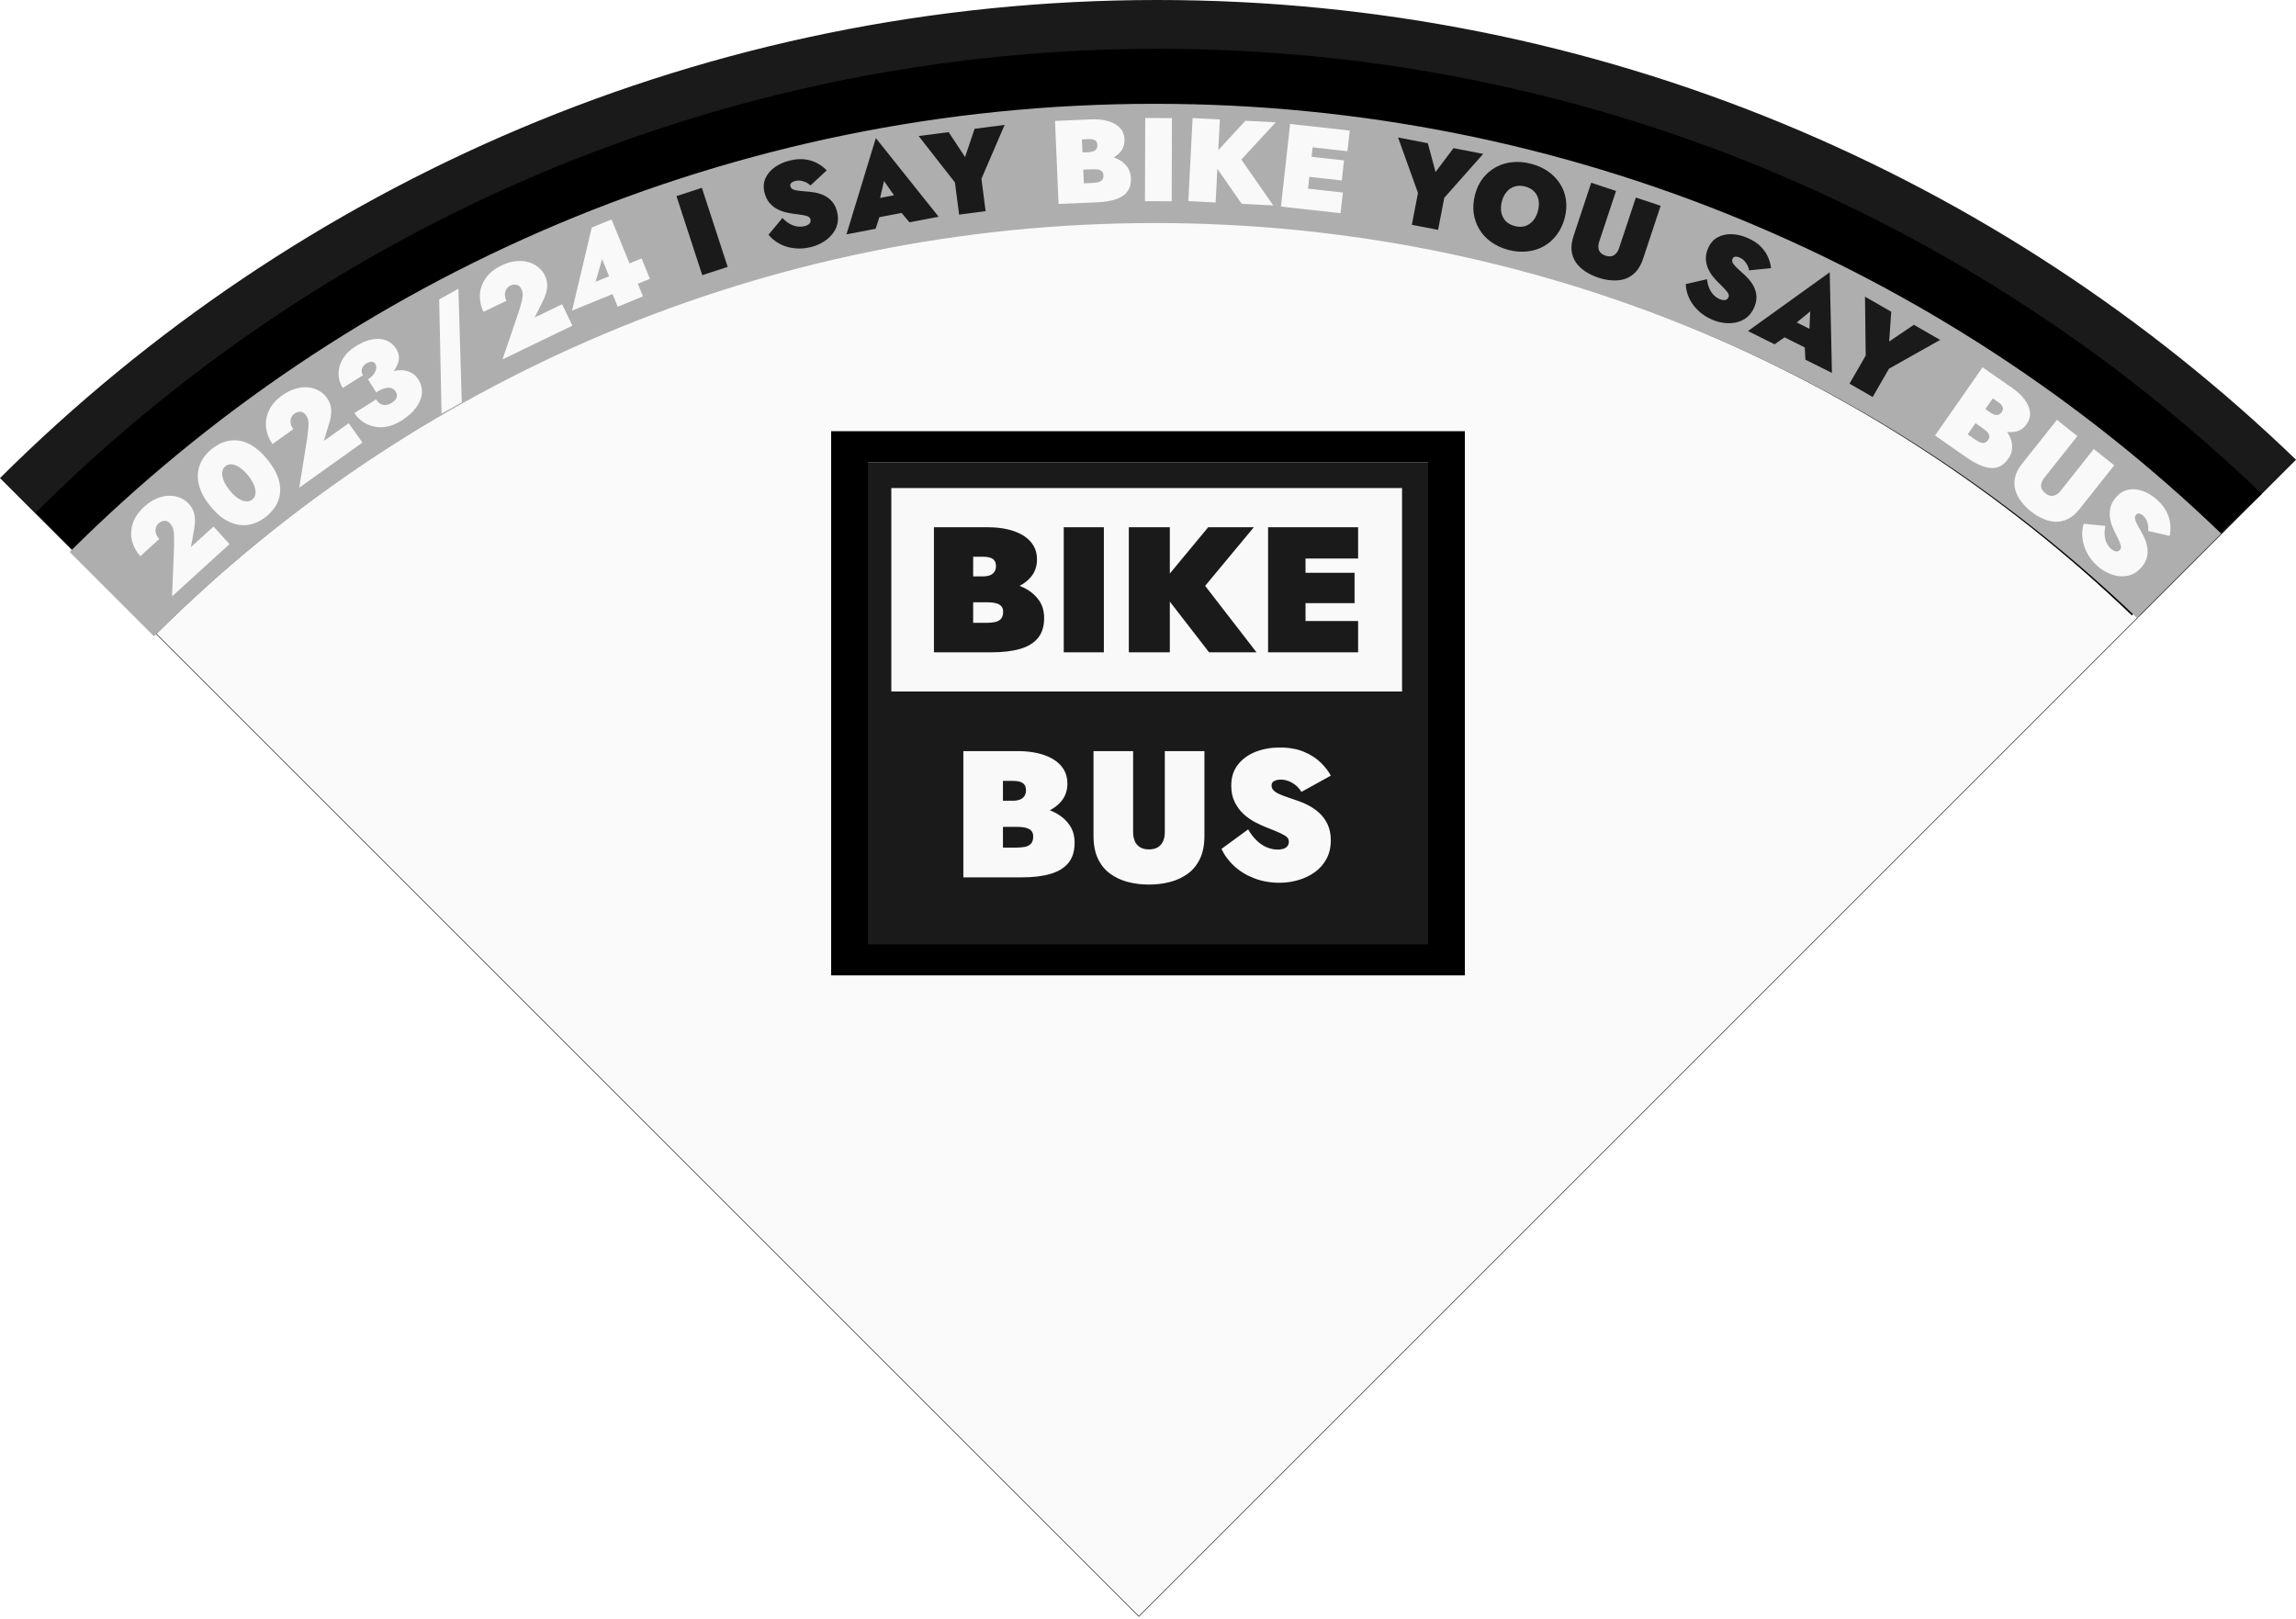
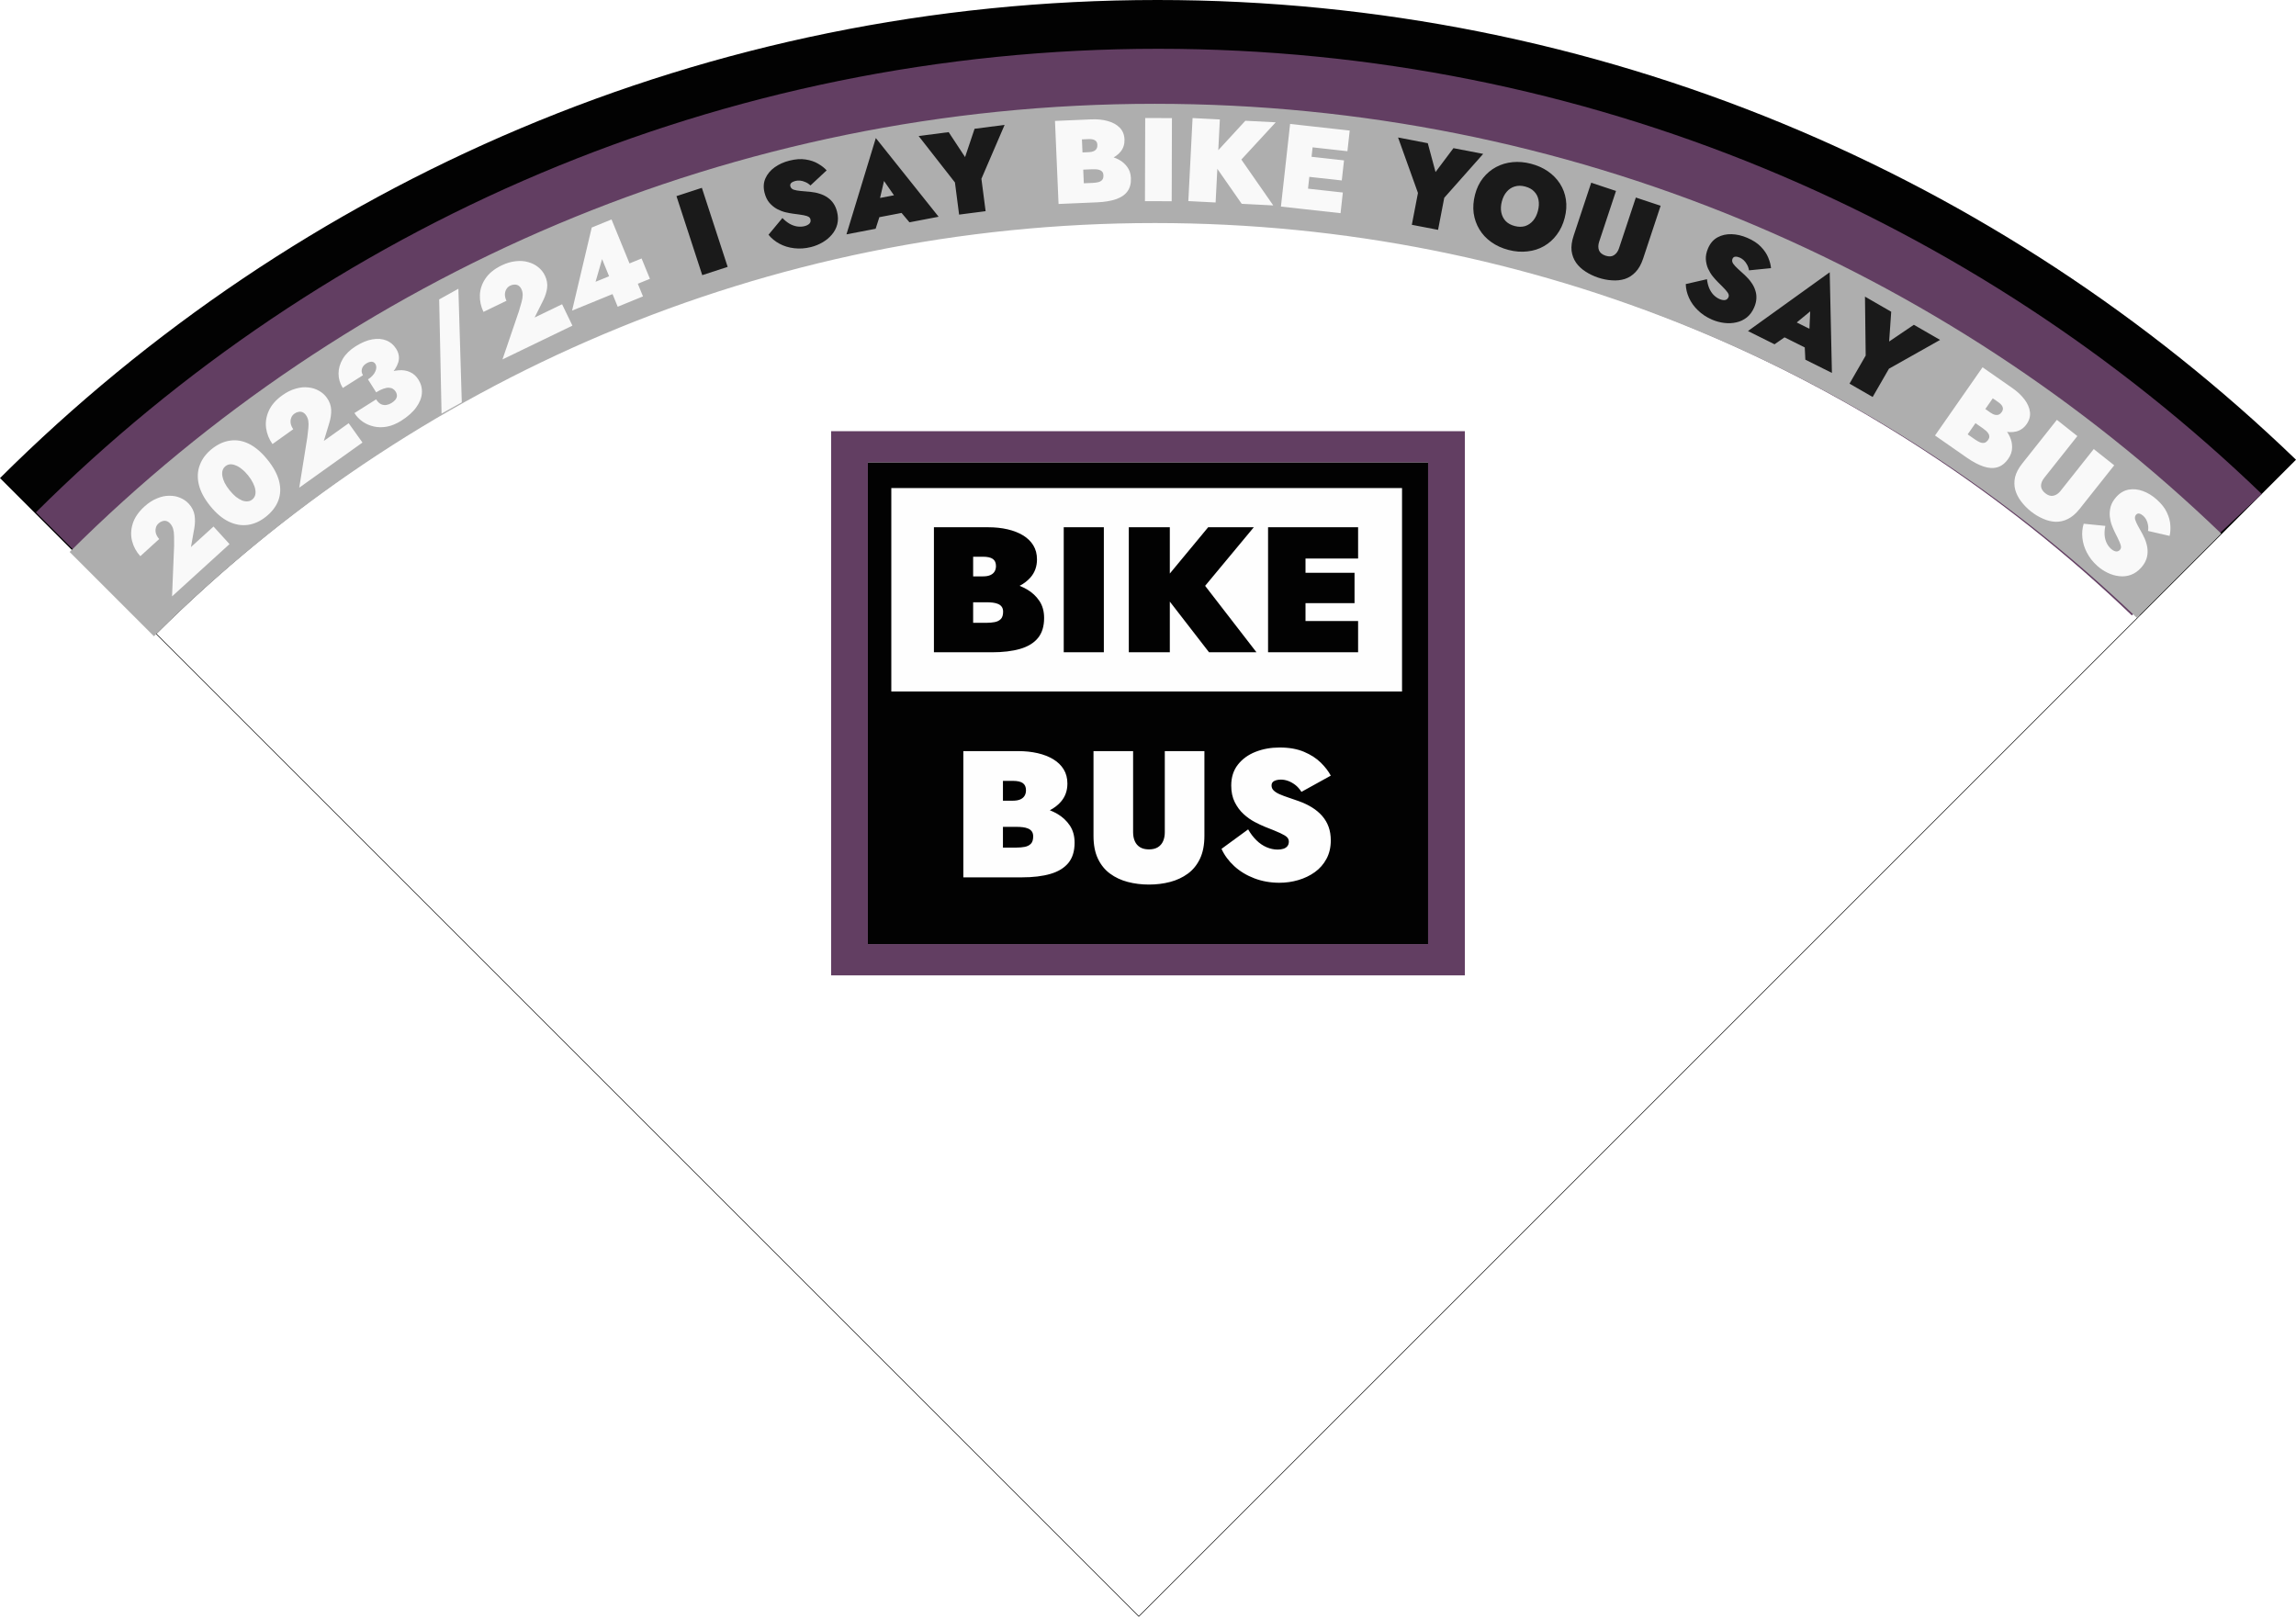
- <svg xmlns="http://www.w3.org/2000/svg" style="isolation:isolate" viewBox="0 0 1024 721.9">
+ <svg xmlns="http://www.w3.org/2000/svg" style="isolation:isolate" viewBox="0 0 1024 722">
  <defs>
-     <mask id="a">
-       <path fill="#E3E3E3" d="M184.472 747.063c302.631-301.004 719.636-487.129 1179.77-487.129 449.013 0 856.956 177.236 1157.627 465.506l-1179.51 1179.51z" />
-     </mask>
+     <clipPath id="a">
+       <path d="M0 0h1024v722H0z" />
+     </clipPath>
  </defs>
-   <path fill="none" d="M184.472 747.063c302.631-301.004 719.636-487.129 1179.77-487.129 449.013 0 856.956 177.236 1157.627 465.506l-1179.51 1179.51z" mask="url(#a)" style="fill:#f9f9f9;fill-opacity:1;stroke:none" transform="scale(.37837)" vector-effect="non-scaling-stroke" />
-   <path fill="#623E62" fill-rule="evenodd" d="M0 563.591C349.863 215.355 832.102 0 1364.242 0c521.019 0 994.201 206.448 1342.134 541.933L1342.359 1905.95Zm184.472 183.472c302.631-301.004 719.636-487.129 1179.77-487.129 449.013 0 856.956 177.236 1157.627 465.506l-1179.51 1179.51z" style="fill:#1a1a1a;stroke:none" transform="scale(.37837)" />
-   <path fill="#81ca9f" d="M2666.003 582.306C2328.667 257.409 1870.115 57.512 1365.242 57.512c-515.994 0-983.604 208.8-1322.876 546.445l138.13 138.13C482.71 444.009 897.649 259.934 1355.242 259.934c449.013 0 856.956 177.236 1157.627 465.506z" style="fill:#000" transform="scale(.37837)" />
-   <path fill="#aeaeae" fill-rule="evenodd" d="m953.054 275.617 37.609-37.61C867.265 119.313 699.616 46.299 515.047 46.299c-188.776 0-359.853 76.381-483.986 199.899l475.707 475.706L68.663 283.798C183.168 169.908 340.948 99.485 515.047 99.485c169.892 0 324.243 67.06 438.007 176.132M506.768 721.903" />
-   <path fill="#81CA9F" d="M979.692 508.294h746.957v641.513H979.692Z" style="fill:#000" transform="scale(.37837)" />
-   <path fill="none" d="M69.798 282.663C184.303 168.773 342.084 98.35 516.182 98.35c169.892 0 324.243 67.06 438.007 176.132L507.903 720.768z" />
-   <path fill="#E3E3E3" fill-rule="evenodd" d="M1022.997 545.217v567.667h660.347V545.217Z" style="fill:#f9f9f9" transform="scale(.37837)" />
-   <path fill="#623E62" fill-rule="evenodd" d="M1022.997 545.217v567.667h660.347V545.217Zm485.385 335.966q16.764.001 28.755 5.104 11.99 5.101 19.736 12.754 7.746 7.654 11.779 15.306l-34.592 19.134q-3.396-5.315-7.534-8.397-4.138-3.083-8.382-4.572-4.245-1.488-8.278-1.488-3.182 0-5.729.745-2.548.744-3.926 2.232-1.38 1.488-1.38 4.038 0 3.402 2.547 5.847t6.897 4.358 10.08 3.827 12.309 4.252q8.913 3.189 15.916 7.547t11.991 10.097a40 40 0 0 1 7.534 12.862q2.547 7.121 2.547 15.838 0 12.329-5.095 21.79-5.092 9.462-13.688 15.627-8.594 6.164-19.417 9.353-10.822 3.189-22.282 3.189-15.917-.001-29.604-5.21-13.689-5.207-23.664-14.348-9.973-9.142-15.066-20.409l31.406-22.961q4.246 7.442 9.764 12.862 5.515 5.422 11.989 8.185 6.473 2.765 13.052 2.765 3.819 0 6.791-.958 2.972-.955 4.669-3.082t1.696-5.315q0-2.976-2.016-5.102t-7.957-4.89q-5.943-2.764-18.039-7.441-5.304-2.124-12.202-5.738-6.896-3.614-13.156-9.355-6.261-5.739-10.401-14.031-4.135-8.289-4.135-19.559 0-14.669 7.851-24.659 7.852-9.992 20.797-15.093 12.946-5.103 28.437-5.104m-219.433 4.254h46.688v95.665q0 5.951 2.015 10.521t6.154 7.122 10.507 2.553q6.366 0 10.504-2.553 4.137-2.551 6.155-7.12 2.014-4.572 2.014-10.525v-95.663h46.689v99.915q0 15.944-5.2 26.893-5.199 10.947-14.324 17.644t-20.902 9.78q-11.779 3.081-24.936 3.082t-24.937-3.082q-11.777-3.083-20.902-9.78t-14.324-17.644q-5.201-10.948-5.201-26.892zm-106.746 35.075v23.385h11.673q5.306 0 8.701-1.485 3.397-1.491 5.094-4.254 1.698-2.765 1.697-6.591 0-5.74-3.713-8.395-3.715-2.659-11.779-2.659zm0 54.21v24.449h15.916q5.305 0 9.762-.85 4.458-.851 7.217-3.614 2.76-2.764 2.758-8.717 0-3.615-1.592-5.846-1.591-2.233-4.35-3.402t-6.259-1.594q-3.502-.426-7.536-.426zm71.651-353.167v147.378h47.289V621.555Zm76.713 0v147.378h48.339v-59.741l46.237 59.74h55.907l-60.529-78.321 57.376-69.058h-53.804l-45.187 54.549v-54.549zm164.144 0v147.378h106.135v-36.846h-62.001v-21.053h57.798v-35.793h-57.798v-16.842h62.001v-36.844zm-347.624 34.738h11.561q7.986 0 11.663 2.632 3.679 2.633 3.679 8.317 0 3.792-1.682 6.527-1.681 2.737-5.043 4.21-3.363 1.474-8.617 1.475h-11.561zm0 53.689h15.764q3.992-.001 7.46.42 3.468.422 6.201 1.581 2.734 1.159 4.309 3.369 1.577 2.209 1.576 5.788-.001 5.896-2.733 8.632-2.731 2.737-7.145 3.58-4.414.841-9.668.841h-15.764zm-11.57 175.455h64.726q12.307 0 22.919 2.443 10.61 2.445 18.463 7.228t12.201 11.905q4.35 7.122 4.351 16.688 0 12.543-7.64 21.367c-3.493 4.035-7.856 7.385-13.048 10.085 3.057 1.226 6.002 2.632 8.805 4.263q9.125 5.317 14.748 13.713 5.625 8.396 5.624 20.301 0 14.883-7.321 23.811-7.321 8.927-21.222 12.969-13.9 4.038-33.636 4.038h-68.97zm-34.667-263.882v147.378h68.307q19.545-.001 33.311-4.002t21.019-12.843q7.249-8.842 7.249-23.58 0-11.791-5.57-20.106t-14.606-13.578c-2.776-1.617-5.692-3.01-8.72-4.224 5.141-2.675 9.462-5.993 12.923-9.989q7.567-8.737 7.568-21.159 0-9.475-4.31-16.528-4.309-7.054-12.086-11.789-7.776-4.737-18.284-7.158-10.509-2.422-22.699-2.422zm-50.234-46.194h602.009v239.765h-602.009z" style="fill:#1a1a1a" transform="scale(.37837)" />
-   <g style="fill:#f9f9f9">
-     <path d="m202.807 703.017 67.728-61.613-18.842-20.712-26.615 24.212 3.91-21.916q1.485-8.353.343-15.642-1.236-7.392-6.7-13.399-4.24-4.66-10.268-7.125-5.924-2.56-12.968-2.397-7.035-.036-14.52 3.178-7.477 3.016-14.623 9.517-10.563 9.61-13.846 20.356-3.273 10.548-.67 20.483 2.602 9.934 9.668 17.701l22.265-20.255q-2.638-2.9-3.77-6.223-1.027-3.419-.284-6.555.649-3.24 3.238-5.595 1.967-1.79 3.879-2.393 1.92-.801 3.7-.717t3.325.95 2.77 2.212q2.543 2.796 3.562 6.412t1.086 8.475q.077 4.662.07 11.103zm67.846-125.027q-3.693-4.576-5.832-8.787-2.118-4.407-2.724-8.056-.585-3.846.32-6.736.906-2.89 3.303-4.824 2.397-1.935 5.413-2.21t6.543 1.196q3.547 1.275 7.3 4.363 3.773 2.892 7.466 7.468 3.693 4.575 5.81 8.983 2.14 4.21 2.725 8.056.606 3.649-.3 6.539t-3.302 4.824-5.413 2.21-6.564-1q-3.526-1.47-7.3-4.362-3.752-3.089-7.445-7.665m-22.878 18.464q10.552 13.074 21.923 18.469t22.69 3.815q11.23-1.688 21.254-9.777 10.567-8.53 14.479-19.063 3.933-10.731.841-22.809-3.09-12.077-13.642-25.15-10.552-13.074-21.705-18.645t-22.384-3.882q-11.21 1.491-21.778 10.02-10.022 8.09-13.955 18.82-4.021 10.622-1.148 22.876 2.874 12.253 13.425 25.326m104.968-21.561 74.522-53.195-16.268-22.79-29.284 20.905 6.467-21.302q2.46-8.12 2.186-15.493-.356-7.486-5.073-14.095-3.66-5.128-9.356-8.287-5.58-3.24-12.595-3.91-6.981-.865-14.794 1.444-7.78 2.113-15.642 7.726-11.623 8.296-16.15 18.58-4.496 10.09-3.083 20.261 1.413 10.172 7.513 18.718l24.499-17.487q-2.278-3.19-3.009-6.625-.617-3.515.49-6.542 1.027-3.14 3.875-5.174 2.166-1.546 4.135-1.92 2.002-.568 3.76-.275 1.757.294 3.189 1.336t2.489 2.523q2.196 3.077 2.78 6.787.586 3.711.08 8.545-.474 4.638-1.24 11.033zm87.67-117.139q11.011-6.948 18.74-14.638 7.772-7.884 10.305-15.938 2.458-8.173-2.547-16.106-4.258-6.749-11.409-9.686-7.15-2.938-16.434-1.384-9.283 1.553-19.94 8.276-10.063 6.35-15.132 14.846-4.95 8.42-4.942 17.354t5.014 16.867l23.799-15.016q-2.316-3.67-1.25-7.49 1.068-3.818 5.093-6.358 2.605-1.643 4.593-1.904 2.03-.454 3.607.207 1.576.662 2.547 2.2 1.12 1.777 1.1 4.107t-1.21 4.902q-1.073 2.498-3.348 4.927-2.157 2.353-5.235 4.296zm32.44 38.297q11.84-7.47 17.8-15.866 6.078-8.47 6.636-16.768.602-8.49-4.03-15.832-4.033-6.393-9.95-8.95-5.874-2.75-13.425-2.125-7.433.552-16.07 4.18-8.592 3.435-18.182 9.486l7.769 12.314q4.855-3.063 8.574-4.251 3.764-1.382 6.555-1.156 2.716.107 4.665 1.36 1.875 1.135 2.996 2.91 1.867 2.96 1.685 5.559-.256 2.479-2.058 4.609-1.757 1.936-4.48 3.655-2.605 1.643-5.883 2.221-3.158.503-6.385-.937-3.108-1.516-5.723-5.66l-25.574 16.137q3.735 5.92 9.689 10.109 5.879 4.07 13.217 5.731t15.494.157q8.274-1.579 16.68-6.883m44.822-143.073 2.794 134.618 23.857-13.27-4.017-133.94zm74.613 70.721 82.444-39.828-12.179-25.212-32.398 15.65 9.977-19.9q3.798-7.588 4.774-14.9.915-7.44-2.617-14.75-2.74-5.673-7.82-9.75-4.952-4.138-11.752-5.983-6.735-2.033-14.825-1.08-8.025.768-16.724 4.97-12.858 6.212-19.06 15.582-6.136 9.184-6.463 19.448-.328 10.265 4.24 19.72l27.102-13.094q-1.705-3.53-1.845-7.038-.014-3.57 1.59-6.365 1.542-2.922 4.694-4.444 2.395-1.157 4.4-1.193 2.069-.222 3.751.364 1.683.587 2.918 1.856t2.027 2.908q1.644 3.404 1.593 7.16-.052 3.756-1.368 8.434-1.25 4.492-3.088 10.666zm82.038-57.522 91.75-37.508-9.802-23.974-18.53 7.576-.35 5.436-35.378 14.463 7.675-26.732 12.397 30.324-3.305 3.015 9.324 22.807 29.806-12.185-37.085-90.712-23.326 9.536z" style="font-size:140px;line-height:1.25;fill:#f9f9f9;stroke-width:1.447" transform="scale(.37837)" />
-   </g>
-   <g style="fill:#1a1a1a">
-     <path d="m797.369 231.199 30.4 93.165 29.946-9.771-30.4-93.166zm124.898 25.789-16.4 19.723q5.072 6.375 12.923 10.605 7.85 4.23 17.36 5.3 9.68 1.172 19.861-1.393 7.331-1.847 13.742-5.627 6.41-3.78 10.85-9.085 4.574-5.34 6.328-12.134 1.719-6.93-.264-14.804-1.402-5.566-4.16-9.635-2.792-4.206-6.973-7.05-4.046-2.88-9.21-4.466-5.198-1.723-11.413-2.323-6.08-.634-11.071-.965-5.026-.466-8.322-1.513-3.194-1.217-3.912-4.068-.581-2.308 1.046-3.873 1.763-1.599 4.885-2.385 2.58-.65 5.534-.383 2.955.266 6.047 1.653 3.194 1.216 6.221 4.063l19.051-17.792q-3.81-4.238-10.065-7.86-6.118-3.656-14.677-4.965-8.423-1.343-19.148 1.358-9.91 2.496-17.371 7.84-7.46 5.345-10.877 12.99-3.416 7.647-1.056 17.014 1.812 7.195 5.725 11.84 4.05 4.611 8.91 7.285 4.996 2.64 9.921 3.853 5.062 1.18 8.798 1.682 8.49 1.038 12.736 1.845t5.81 1.857q1.7 1.016 2.178 2.917.787 3.122-1.28 5.23-2.103 1.974-5.632 2.863-4.209 1.06-8.862.355-4.517-.739-8.902-3.243-4.419-2.641-8.33-6.709m102.271 1.324 50.88-9.721-4.151-21.727-50.88 9.72zm17.493-44.962 16.897 24.28-.565 8.233 13.643 16.208 34.379-6.568-74.022-92.758-34.614 113.512 34.379-6.568 6.799-21.11-3.651-6.43zm106.738-61.54-11.21 33.355-19.336-29.4-35.404 4.584 42.803 54.737 4.908 37.903 31.239-4.045-4.944-38.181 27.348-63.538z" style="font-weight:900;font-size:140px;line-height:1.25;font-family:Jost;-inkscape-font-specification:&quot;Jost, Heavy&quot;;fill:#1a1a1a;stroke-width:1.447" transform="scale(.37837)" />
-   </g>
-   <g style="fill:#f9f9f9">
-     <path d="m1268.398 192.63 20.002-.858q10.91-.467 19.316-3.77 8.54-3.449 13.33-9.4 4.784-6.09 4.43-14.342-.36-8.393-5.635-13.772t-14.067-7.804q-8.652-2.432-19.562-1.965l-42.661 1.829 4.196 97.91 45.458-1.948q13.009-.558 21.986-3.605 9.118-3.053 13.622-9.132 4.644-6.084 4.224-15.875-.336-7.833-4.346-13.126-3.877-5.44-10.04-8.678-6.165-3.24-13.504-4.466-7.206-1.373-14.34-1.067l-22.798.977.719 16.785 18.603-.798q2.657-.114 4.907.07 2.39.178 4.245.94 1.848.62 2.893 2.117 1.179 1.351 1.28 3.729.168 3.916-1.572 5.813t-4.654 2.581q-2.913.686-6.41.836l-10.49.45-2.218-51.753 7.693-.33q5.315-.228 7.77 1.489 2.59 1.57 2.752 5.347.108 2.517-.933 4.384-1.041 1.866-3.237 2.941t-5.693 1.225l-15.805.677zm81.503-53.505-.294 98 31.5.094.294-98zm55.826.052-4.998 97.873 32.158 1.642 4.998-97.873zm62.22 3.178-41.262 44.854 36.962 53.054 37.192 1.899-37.612-54.069 40.512-43.91zm63.088 103.5 49.119 5.445 2.7-24.35-49.12-5.446zm8.099-73.052 49.119 5.445 2.7-24.35-49.12-5.446zm-3.857 34.786 46.336 5.137 2.623-23.655-46.336-5.137zm-14.594-61.482-10.799 97.403 29.221 3.24 10.799-97.404z" style="font-size:140px;line-height:1.25;fill:#f9f9f9;stroke-width:1.447" transform="scale(.37837)" />
-   </g>
-   <g style="fill:#1a1a1a">
-     <path d="m1713.234 174.647-21.108 28.155-9.136-33.982-35.055-6.755 23.47 65.402-7.232 37.53 30.93 5.96 7.285-37.805 45.901-51.75zm57.009 62.979q1.828-7.047 5.738-11.53 3.945-4.617 9.426-6.233 5.517-1.751 12.157-.03 7.047 1.828 10.881 6.004 4.006 4.076 5.074 9.994 1.104 5.782-.723 12.829-1.792 6.911-5.737 11.529-3.946 4.617-9.462 6.369-5.481 1.616-12.121-.106t-10.646-5.798q-3.97-4.211-5.174-10.164t.587-12.864m-31.575-8.188q-2.952 11.384-1.617 21.854 1.505 10.37 6.76 19.108 5.254 8.74 13.927 14.893 8.774 6.325 20.428 9.347t22.26 1.722q10.707-1.128 19.546-6.213 8.839-5.084 15.058-13.45 6.39-8.468 9.342-19.851 2.952-11.384 1.411-21.618t-7-18.737q-5.462-8.503-14.17-14.521t-20.091-8.97q-11.113-2.882-21.648-1.854t-19.44 5.807-15.36 12.939-9.406 19.544m136.935-14.036-20.714 62.455q-3.305 9.966-2.408 17.934 1.075 7.878 5.378 14.026 4.348 6.014 11.04 10.298 6.78 4.462 15.018 7.194 8.239 2.733 16.209 3.163 8.058.608 15.138-1.616 7.124-2.357 12.561-8.077 5.614-5.808 8.92-15.774l20.713-62.454-29.234-9.696-19.832 59.797q-1.851 5.58-5.965 8.199-3.936 2.53-9.916.546t-7.757-6.408q-1.6-4.513.25-10.094l19.833-59.797zm136.452 113.735-25.001 5.736q.165 8.144 3.842 16.269t10.59 14.743q6.985 6.801 16.636 10.937 6.949 2.978 14.339 3.86 7.39.883 14.136-.643 6.875-1.471 12.39-5.81 5.57-4.467 8.768-11.93 2.261-5.276 2.537-10.184.33-5.037-1.268-9.835-1.471-4.743-4.615-9.136-3.088-4.523-7.666-8.769-4.448-4.191-8.217-7.482-3.713-3.419-5.699-6.25-1.801-2.904-.643-5.606.937-2.188 3.18-2.445 2.371-.203 5.33 1.066 2.446 1.047 4.634 3.051 2.187 2.004 3.805 4.982 1.801 2.904 2.482 7.004l25.938-2.593q-.46-5.68-3.236-12.353-2.647-6.618-8.658-12.85-5.883-6.176-16.049-10.533-9.394-4.025-18.567-4.3-9.173-.276-16.526 3.731-7.353 4.008-11.158 12.887-2.923 6.82-2.629 12.886.423 6.122 2.666 11.195 2.372 5.13 5.552 9.082 3.31 4.007 5.975 6.672 6.121 5.975 9.007 9.192 2.887 3.217 3.493 5 .736 1.838-.036 3.64-1.268 2.96-4.191 3.382-2.868.294-6.213-1.14-3.99-1.71-7.262-5.091-3.143-3.328-5.11-7.979-1.912-4.779-2.556-10.386m80.513 63.077 46.35 23.128 9.876-19.793-46.35-23.128zm41.177-25.14-1.29 29.553-5.443 6.202 1.02 21.162 31.317 15.626-2.602-118.643-96.362 69.263 31.318 15.627 18.209-12.662.995-7.326zm122.188 15.795-29.141 19.725 2.455-35.104-30.932-17.825.84 69.48-19.082 33.116 27.292 15.728 19.223-33.358 60.276-33.937z" style="font-weight:900;font-size:140px;line-height:1.25;font-family:Jost;-inkscape-font-specification:&quot;Jost, Heavy&quot;;fill:#1a1a1a;stroke-width:1.447" transform="scale(.37837)" />
-   </g>
-   <g style="fill:#f9f9f9">
-     <path d="m2326.3 487.871 16.425 11.448q8.958 6.244 17.646 8.715 8.881 2.437 16.298.61 7.497-1.942 12.22-8.718 4.804-6.892 3.871-14.368-.932-7.476-6.452-14.736-5.405-7.18-14.364-13.425l-35.03-24.416-56.038 80.397 37.328 26.018q10.681 7.445 19.668 10.466 9.1 3.101 16.368 1 7.382-2.023 12.986-10.062 4.483-6.432 4.504-13.073.216-6.675-2.721-12.989t-8.03-11.74q-4.896-5.46-10.754-9.544l-18.72-13.048-9.607 13.782 15.275 10.647q2.182 1.521 3.86 3.032 1.792 1.59 2.805 3.32 1.093 1.615 1.016 3.439.119 1.789-1.242 3.741-2.242 3.216-4.776 3.669t-5.266-.77-5.603-3.223l-8.614-6.004 29.62-42.496 6.317 4.403q4.364 3.042 5.276 5.897 1.107 2.819-1.055 5.92-1.44 2.067-3.4 2.92t-4.358.376-5.27-2.479l-12.978-9.046zm98.23 7.047-40.89 51.552q-6.526 8.226-8.418 16.018-1.694 7.769.238 15.02 2.02 7.14 6.834 13.461 4.837 6.518 11.638 11.912 6.8 5.394 14.138 8.534 7.36 3.336 14.774 3.677 7.5.231 14.57-3.275 7.266-3.528 13.791-11.755l40.89-51.552-24.13-19.14-39.15 49.358q-3.654 4.607-8.417 5.655-4.565 1.024-9.5-2.89-4.937-3.916-5.088-8.682.045-4.788 3.7-9.395l39.15-49.358zm57.122 125.035-25.523-2.552q-2.445 7.77-1.557 16.643t5.324 17.354q4.446 8.676 12.27 15.68 5.633 5.041 12.354 8.238t13.6 3.907q6.985.803 13.597-1.546 6.706-2.454 12.12-8.504 3.83-4.277 5.658-8.84 1.923-4.667 1.94-9.725.122-4.964-1.453-10.131-1.481-5.272-4.462-10.758-2.877-5.393-5.396-9.715-2.427-4.427-3.404-7.744-.779-3.327 1.182-5.518 1.587-1.774 3.795-1.3 2.311.565 4.71 2.713 1.983 1.774 3.415 4.371 1.433 2.598 2.015 5.937.779 3.327.114 7.43l25.407 5.83q1.38-5.53.881-12.74-.394-7.116-4.1-14.942-3.6-7.732-11.841-15.108-7.616-6.816-16.22-10.008t-16.852-1.744-14.69 8.646q-4.95 5.529-6.609 11.371-1.555 5.936-1.05 11.46.608 5.618 2.359 10.38 1.855 4.854 3.53 8.231 3.891 7.617 5.598 11.588t1.713 5.854q.11 1.977-1.198 3.437-2.148 2.4-5.052 1.866-2.812-.637-5.524-3.065-3.234-2.894-5.254-7.145-1.916-4.157-2.294-9.193-.284-5.14.897-10.658" style="font-size:140px;line-height:1.25;fill:#f9f9f9;stroke-width:1.447" transform="scale(.37837)" />
+   <g clip-path="url(#a)">
+     <path fill="#020202" fill-rule="evenodd" d="M0 213.244C132.376 81.483 314.839 0 516.182 0 713.318 0 892.354 78.113 1024 205.049L507.903 721.146zm69.798 69.419C184.303 168.773 342.084 98.35 516.182 98.35c169.892 0 324.243 67.06 438.007 176.132L507.903 720.768z" />
+     <path fill="#623E62" d="M1008.724 220.325C881.088 97.395 707.587 21.761 516.561 21.761c-195.235 0-372.162 79.002-500.531 206.756l52.264 52.263C182.641 167.998 339.64 98.35 512.777 98.35c169.891 0 324.243 67.06 438.007 176.132z" />
+     <path fill="#AEAEAE" fill-rule="evenodd" d="m953.054 275.617 37.609-37.609C867.265 119.312 699.616 46.298 515.047 46.298c-188.776 0-359.853 76.381-483.986 199.899l475.707 475.706L68.663 283.798C183.168 169.909 340.948 99.485 515.047 99.485c169.892 0 324.243 67.06 438.007 176.132" />
+     <path fill="#623E62" d="M370.682 192.321h282.623v242.727H370.682z" />
+     <path fill="none" d="M69.798 282.663C184.303 168.773 342.084 98.35 516.182 98.35c169.892 0 324.243 67.06 438.007 176.132L507.903 720.768z" />
+     <path fill="#FEFEFE" fill-rule="evenodd" d="M387.067 206.291v214.786H636.92V206.291z" />
+     <path fill="#020202" fill-rule="evenodd" d="M387.067 206.291v214.786H636.92V206.291zM570.72 333.409q6.343.001 10.88 1.932 4.537 1.93 7.467 4.825 2.931 2.896 4.457 5.792l-13.088 7.239q-1.285-2.011-2.851-3.177t-3.171-1.73-3.132-.563q-1.204 0-2.168.282t-1.486.845-.522 1.527q0 1.288.964 2.213t2.61 1.649 3.814 1.448 4.657 1.608q3.372 1.207 6.022 2.856t4.537 3.82a15.1 15.1 0 0 1 2.851 4.867q.963 2.694.963 5.992 0 4.665-1.928 8.245-1.926 3.58-5.179 5.913-3.251 2.332-7.346 3.539-4.095 1.206-8.431 1.206-6.023 0-11.201-1.971-5.18-1.97-8.954-5.429-3.773-3.459-5.7-7.722l11.883-8.688q1.606 2.816 3.694 4.867t4.536 3.097 4.939 1.046q1.445 0 2.569-.362 1.125-.362 1.767-1.167.641-.804.641-2.011 0-1.126-.762-1.93-.763-.805-3.011-1.85-2.249-1.046-6.825-2.816-2.007-.803-4.617-2.171t-4.978-3.539q-2.369-2.172-3.935-5.309t-1.565-7.401q0-5.55 2.971-9.33t7.869-5.71 10.759-1.932m-83.026 1.61h17.665v36.196q0 2.252.763 3.981t2.328 2.695q1.566.965 3.976.966 2.408 0 3.974-.966 1.565-.965 2.329-2.694.762-1.73.762-3.982v-36.196h17.665v37.804q0 6.033-1.967 10.176t-5.42 6.676-7.908 3.7-9.435 1.166-9.436-1.166-7.908-3.7-5.42-6.676-1.968-10.175zm-40.389 13.271v8.848h4.417q2.007 0 3.292-.562 1.285-.564 1.927-1.609.643-1.046.642-2.494 0-2.172-1.404-3.176-1.406-1.006-4.457-1.006zm0 20.511v9.251h6.022q2.007 0 3.694-.322t2.73-1.367q1.045-1.046 1.044-3.298 0-1.368-.602-2.212t-1.646-1.287-2.368-.603q-1.325-.162-2.852-.162zm27.11-133.626v55.763h17.893v-55.763zm29.026 0v55.763h18.29v-22.604l17.494 22.604h21.154l-22.902-29.634 21.709-26.13h-20.358l-17.097 20.64v-20.64zm62.106 0v55.763h40.158v-13.941h-23.459v-7.966h21.869v-13.543h-21.869v-6.372h23.459v-13.941zm-131.529 13.144h4.375q3.021 0 4.413.996t1.392 3.147q0 1.434-.637 2.469-.636 1.036-1.908 1.593-1.272.558-3.26.558h-4.375zm0 20.314h5.965q1.51-.001 2.823.159 1.312.159 2.346.598t1.63 1.275.597 2.19q-.001 2.231-1.035 3.266-1.033 1.035-2.703 1.354-1.67.318-3.658.318h-5.965zm-4.377 66.386h24.49q4.656 0 8.672.924 4.014.925 6.985 2.735t4.617 4.505 1.646 6.314q0 4.746-2.891 8.084c-1.321 1.527-2.972 2.795-4.937 3.816 1.157.464 2.271.996 3.332 1.613q3.453 2.012 5.58 5.189t2.128 7.681q0 5.631-2.77 9.009t-8.03 4.907-12.726 1.528h-26.096zm-13.117-99.844v55.763h25.845q7.395 0 12.604-1.514t7.953-4.86q2.742-3.345 2.742-8.922 0-4.461-2.107-7.607t-5.527-5.137a25 25 0 0 0-3.299-1.599c1.945-1.012 3.58-2.267 4.89-3.779q2.863-3.306 2.863-8.006 0-3.585-1.631-6.254-1.63-2.669-4.572-4.46-2.943-1.792-6.919-2.708t-8.588-.917zm-19.007-17.478h227.78v90.719h-227.78z" />
+     <path fill="#F9F9F9" d="m76.735 265.998 25.626-23.313-7.129-7.836-10.07 9.161 1.479-8.293q.562-3.16.13-5.918-.468-2.797-2.535-5.07-1.604-1.763-3.885-2.696-2.242-.968-4.907-.907-2.662-.013-5.494 1.203-2.829 1.141-5.532 3.601-3.997 3.636-5.239 7.702-1.239 3.991-.254 7.75t3.658 6.697l8.424-7.663q-.998-1.098-1.426-2.355-.388-1.294-.107-2.48.245-1.226 1.225-2.117.744-.677 1.467-.906.727-.303 1.401-.271.673.032 1.258.359.584.328 1.047.837.963 1.058 1.348 2.427t.411 3.206q.029 1.764.026 4.201zm25.671-47.307q-1.397-1.731-2.207-3.324-.801-1.668-1.03-3.048-.222-1.455.121-2.549t1.249-1.825q.907-.732 2.048-.836 1.142-.105 2.476.452 1.342.483 2.762 1.651 1.428 1.094 2.825 2.826t2.199 3.398q.809 1.594 1.03 3.049.23 1.38-.113 2.474-.343 1.093-1.25 1.825-.906.732-2.048.836t-2.483-.378q-1.334-.557-2.762-1.651-1.42-1.168-2.817-2.9m-8.656 6.987q3.992 4.946 8.294 6.988 4.303 2.041 8.586 1.443 4.249-.638 8.041-3.699 3.999-3.227 5.479-7.213 1.488-4.06.318-8.63t-5.162-9.516-8.212-7.054-8.47-1.469q-4.241.564-8.239 3.791-3.793 3.061-5.281 7.121-1.521 4.019-.434 8.655 1.087 4.637 5.08 9.583m39.716-8.158 28.196-20.128-6.155-8.622-11.08 7.909 2.447-8.06q.931-3.072.827-5.862-.134-2.832-1.919-5.333-1.385-1.94-3.54-3.135-2.112-1.227-4.766-1.48-2.641-.327-5.597.546-2.944.8-5.919 2.924-4.398 3.139-6.111 7.03-1.7 3.817-1.166 7.666.535 3.849 2.843 7.082l9.269-6.616q-.861-1.208-1.138-2.507-.234-1.33.185-2.475.389-1.189 1.467-1.958.819-.585 1.564-.726.757-.216 1.422-.104.665.111 1.207.505t.942.955q.831 1.164 1.052 2.568t.03 3.233q-.179 1.754-.469 4.174zm33.171-44.322q4.166-2.629 7.091-5.539 2.94-2.983 3.899-6.03.93-3.092-.964-6.094-1.611-2.553-4.317-3.665-2.705-1.111-6.218-.523-3.512.587-7.544 3.131-3.808 2.403-5.726 5.617-1.873 3.186-1.87 6.566t1.897 6.382l9.005-5.681q-.876-1.389-.472-2.834.403-1.445 1.926-2.406.986-.622 1.738-.72.769-.172 1.365.078t.964.833q.424.672.416 1.553-.007.882-.458 1.855-.406.945-1.267 1.864-.816.891-1.981 1.626zm12.275 14.49q4.479-2.826 6.734-6.003 2.3-3.204 2.511-6.344.228-3.213-1.524-5.99-1.527-2.42-3.766-3.387-2.222-1.041-5.079-.804-2.812.209-6.08 1.581-3.251 1.3-6.88 3.59l2.94 4.659q1.837-1.159 3.244-1.609 1.424-.522 2.48-.437 1.028.041 1.765.515.71.429 1.134 1.101.706 1.12.637 2.103-.097.938-.778 1.744-.665.733-1.696 1.383-.985.622-2.225.84-1.195.191-2.416-.354-1.176-.574-2.166-2.142l-9.676 6.106q1.413 2.24 3.666 3.825 2.224 1.54 5.001 2.168 2.776.629 5.862.06 3.131-.598 6.312-2.605m16.959-54.134 1.057 50.935 9.026-5.021-1.52-50.678zm28.231 26.759 31.194-15.07-4.609-9.539-12.258 5.922 3.775-7.53q1.437-2.871 1.806-5.638.347-2.814-.99-5.581-1.037-2.146-2.958-3.689-1.874-1.565-4.447-2.264-2.548-.769-5.61-.408-3.036.29-6.327 1.88-4.865 2.351-7.212 5.896-2.321 3.475-2.445 7.358-.124 3.884 1.604 7.462l10.255-4.954q-.646-1.336-.699-2.663-.005-1.351.602-2.409.584-1.105 1.776-1.681.906-.438 1.665-.451.783-.085 1.419.137.637.222 1.104.702.467.481.767 1.101.622 1.288.603 2.709t-.518 3.191q-.473 1.699-1.168 4.035zm31.04-21.764 34.715-14.192-3.709-9.071-7.011 2.866-.132 2.057-13.386 5.472 2.904-10.114 4.69 11.473-1.25 1.141 3.528 8.63 11.277-4.611-14.031-34.322-8.826 3.608z" />
+     <path fill="#1A1A1A" d="m301.697 87.478 11.503 35.25 11.33-3.697-11.502-35.251zm47.257 9.758-6.205 7.462q1.919 2.412 4.89 4.013t6.568 2.005q3.662.443 7.515-.527 2.774-.699 5.199-2.129 2.426-1.431 4.105-3.438 1.731-2.02 2.395-4.591.65-2.622-.1-5.601-.531-2.106-1.574-3.646-1.056-1.591-2.638-2.667-1.531-1.09-3.485-1.69-1.967-.652-4.318-.879-2.301-.24-4.189-.365-1.902-.176-3.149-.573-1.208-.46-1.48-1.539-.22-.873.396-1.465.667-.605 1.848-.902.976-.246 2.094-.146 1.118.101 2.288.626 1.208.46 2.354 1.537l7.208-6.732q-1.442-1.603-3.808-2.973-2.315-1.384-5.554-1.879-3.187-.508-7.245.514-3.749.944-6.572 2.966t-4.116 4.915q-1.292 2.893-.399 6.438.685 2.722 2.166 4.48 1.532 1.744 3.371 2.756 1.89.999 3.754 1.458 1.915.446 3.329.636 3.212.393 4.819.698 1.606.306 2.198.703.643.384.824 1.103.298 1.182-.485 1.98-.795.746-2.13 1.083-1.593.401-3.353.134-1.71-.279-3.369-1.227-1.672-.999-3.152-2.538m38.696.5 19.252-3.678-1.571-8.22-19.251 3.677zm6.619-17.012 6.393 9.187-.213 3.115 5.162 6.133 13.007-2.486-28.007-35.096-13.096 42.949 13.007-2.485 2.573-7.987-1.382-2.433zm40.386-23.284-4.241 12.62-7.316-11.124-13.396 1.734 16.195 20.711 1.857 14.341 11.82-1.53-1.871-14.446 10.348-24.041z" />
+     <path fill="#F9F9F9" d="m479.918 72.884 7.568-.324q4.128-.177 7.309-1.427 3.231-1.304 5.043-3.556 1.81-2.304 1.677-5.427-.136-3.175-2.132-5.21t-5.323-2.953q-3.274-.921-7.401-.744l-16.142.692 1.588 37.046 17.2-.737q4.921-.211 8.318-1.364 3.45-1.155 5.154-3.455 1.757-2.302 1.599-6.007-.127-2.964-1.645-4.966-1.467-2.058-3.799-3.284t-5.109-1.689q-2.727-.52-5.426-.404l-8.626.37.272 6.35 7.039-.301q1.005-.044 1.857.026.904.067 1.606.355.699.235 1.094.802.446.511.485 1.411.063 1.481-.595 2.199-.659.717-1.761.977-1.102.259-2.425.316l-3.969.17-.84-19.582 2.911-.124q2.011-.087 2.94.563.98.594 1.041 2.023.041.953-.353 1.659t-1.224 1.113q-.831.406-2.154.463l-5.981.256zm30.838-20.244-.111 37.08 11.919.036.111-37.08zm21.123.02-1.891 37.031 12.167.622 1.892-37.032zm23.542 1.202-15.612 16.971 13.985 20.074 14.072.719-14.231-20.458 15.328-16.614zm23.87 39.161 18.585 2.06 1.022-9.213-18.585-2.06zm3.064-27.64 18.585 2.06 1.022-9.214-18.585-2.06zm-1.459 13.162 17.532 1.943.993-8.95-17.532-1.944zm-5.522-23.263-4.085 36.854 11.056 1.226 4.086-36.854z" />
+     <path fill="#1A1A1A" d="m648.229 66.081-7.987 10.652-3.456-12.857-13.264-2.556 8.88 24.746-2.736 14.2 11.703 2.255 2.756-14.304 17.368-19.581zm21.57 23.828q.692-2.666 2.171-4.362 1.493-1.747 3.567-2.358 2.087-.663 4.6-.011 2.666.691 4.117 2.271 1.515 1.542 1.92 3.781.417 2.188-.274 4.854-.678 2.615-2.171 4.363-1.493 1.747-3.58 2.409-2.074.612-4.586-.04-2.513-.651-4.028-2.193-1.502-1.594-1.958-3.846t.222-4.868m-11.947-3.097q-1.117 4.307-.612 8.268.57 3.924 2.558 7.23t5.27 5.635q3.32 2.393 7.729 3.537 4.41 1.143 8.423.651 4.051-.427 7.395-2.35t5.698-5.09q2.417-3.203 3.534-7.511t.534-8.179-2.649-7.09q-2.066-3.217-5.361-5.494t-7.602-3.394q-4.204-1.09-8.191-.701-3.986.389-7.355 2.197t-5.811 4.896-3.56 7.395m51.812-5.311-7.837 23.631q-1.251 3.77-.912 6.785.407 2.981 2.035 5.307 1.645 2.276 4.177 3.897 2.566 1.688 5.683 2.722 3.117 1.033 6.132 1.196 3.049.23 5.728-.611 2.696-.892 4.753-3.056 2.124-2.198 3.375-5.968l7.837-23.631-11.061-3.669-7.504 22.625q-.7 2.112-2.257 3.103-1.489.957-3.751.206-2.263-.75-2.936-2.424-.605-1.708.095-3.819l7.504-22.626zm51.629 43.033-9.46 2.171q.063 3.081 1.454 6.155t4.006 5.578q2.644 2.574 6.295 4.139 2.629 1.126 5.426 1.46 2.796.334 5.348-.243 2.602-.557 4.688-2.198 2.108-1.691 3.318-4.515.855-1.996.96-3.853.125-1.906-.48-3.721-.557-1.795-1.746-3.457-1.169-1.711-2.901-3.318-1.683-1.585-3.109-2.83-1.405-1.294-2.156-2.365-.682-1.099-.244-2.122.355-.827 1.204-.925.897-.076 2.017.404.925.396 1.753 1.154t1.439 1.885q.682 1.099.939 2.65l9.815-.981q-.174-2.149-1.225-4.674-1.001-2.504-3.276-4.862-2.226-2.337-6.072-3.985-3.554-1.523-7.025-1.627t-6.253 1.412-4.222 4.876q-1.106 2.58-.994 4.875.16 2.317 1.008 4.236.897 1.941 2.101 3.436 1.252 1.516 2.26 2.525 2.317 2.26 3.409 3.478 1.092 1.217 1.321 1.891.278.696-.013 1.378-.48 1.119-1.586 1.279-1.085.112-2.351-.431-1.51-.647-2.748-1.926-1.189-1.259-1.933-3.019-.724-1.808-.967-3.93m30.463 23.866 17.537 8.751 3.737-7.489-17.537-8.751zm15.58-9.512-.488 11.182-2.059 2.347.385 8.007 11.85 5.912-.985-44.891-36.46 26.207 11.85 5.913 6.889-4.791.377-2.772zm46.232 5.977-11.026 7.463.929-13.282-11.704-6.745.318 26.289-7.22 12.53 10.326 5.951 7.274-12.621 22.806-12.841z" />
+     <path fill="#F9F9F9" d="m880.192 184.594 6.215 4.331q3.389 2.363 6.676 3.298 3.361.922 6.167.23 2.837-.734 4.624-3.298 1.817-2.608 1.465-5.436-.353-2.829-2.442-5.576-2.045-2.717-5.434-5.08l-13.255-9.238-21.203 30.42 14.124 9.844q4.041 2.817 7.442 3.96 3.443 1.173 6.193.378 2.793-.765 4.913-3.807 1.697-2.433 1.704-4.946.082-2.526-1.029-4.915-1.112-2.389-3.038-4.442-1.853-2.066-4.069-3.611l-7.084-4.937-3.634 5.215 5.779 4.028q.826.576 1.461 1.147.678.602 1.061 1.257.414.611.385 1.301.044.677-.471 1.415-.848 1.217-1.806 1.388-.959.172-1.993-.291t-2.12-1.219l-3.259-2.272 11.207-16.079 2.39 1.666q1.651 1.151 1.996 2.231.419 1.067-.399 2.24-.545.782-1.286 1.105-.742.322-1.649.142t-1.994-.938l-4.91-3.422zm37.167 2.666-15.472 19.505q-2.468 3.113-3.184 6.061-.641 2.94.09 5.683.764 2.702 2.586 5.094 1.83 2.466 4.403 4.506t5.349 3.229q2.785 1.263 5.59 1.392 2.838.087 5.513-1.239 2.749-1.335 5.218-4.448l15.472-19.506-9.131-7.242-14.813 18.676q-1.382 1.743-3.184 2.139-1.728.388-3.595-1.093-1.868-1.482-1.925-3.285.017-1.812 1.4-3.555l14.813-18.675zm21.613 47.309-9.657-.966q-.925 2.94-.589 6.298t2.014 6.566q1.683 3.283 4.643 5.932 2.131 1.908 4.674 3.118t5.146 1.478q2.643.303 5.145-.585 2.537-.929 4.586-3.218 1.448-1.618 2.14-3.345.728-1.766.735-3.679.046-1.878-.55-3.834-.561-1.994-1.689-4.07-1.088-2.041-2.042-3.676-.918-1.675-1.287-2.93-.295-1.259.447-2.088.6-.671 1.436-.492.874.214 1.782 1.027.75.671 1.292 1.654t.762 2.246q.295 1.259.044 2.811l9.613 2.206q.522-2.092.333-4.82-.149-2.693-1.551-5.654-1.362-2.925-4.481-5.716-2.881-2.579-6.136-3.787t-6.377-.66-5.558 3.272q-1.873 2.092-2.501 4.302-.588 2.246-.397 4.336.23 2.126.893 3.927.702 1.837 1.335 3.115 1.473 2.882 2.118 4.385.646 1.502.648 2.214.042.748-.453 1.301-.812.908-1.911.706-1.064-.241-2.09-1.16-1.224-1.095-1.988-2.703-.725-1.573-.868-3.478-.108-1.945.339-4.033" />
  </g>
</svg>
